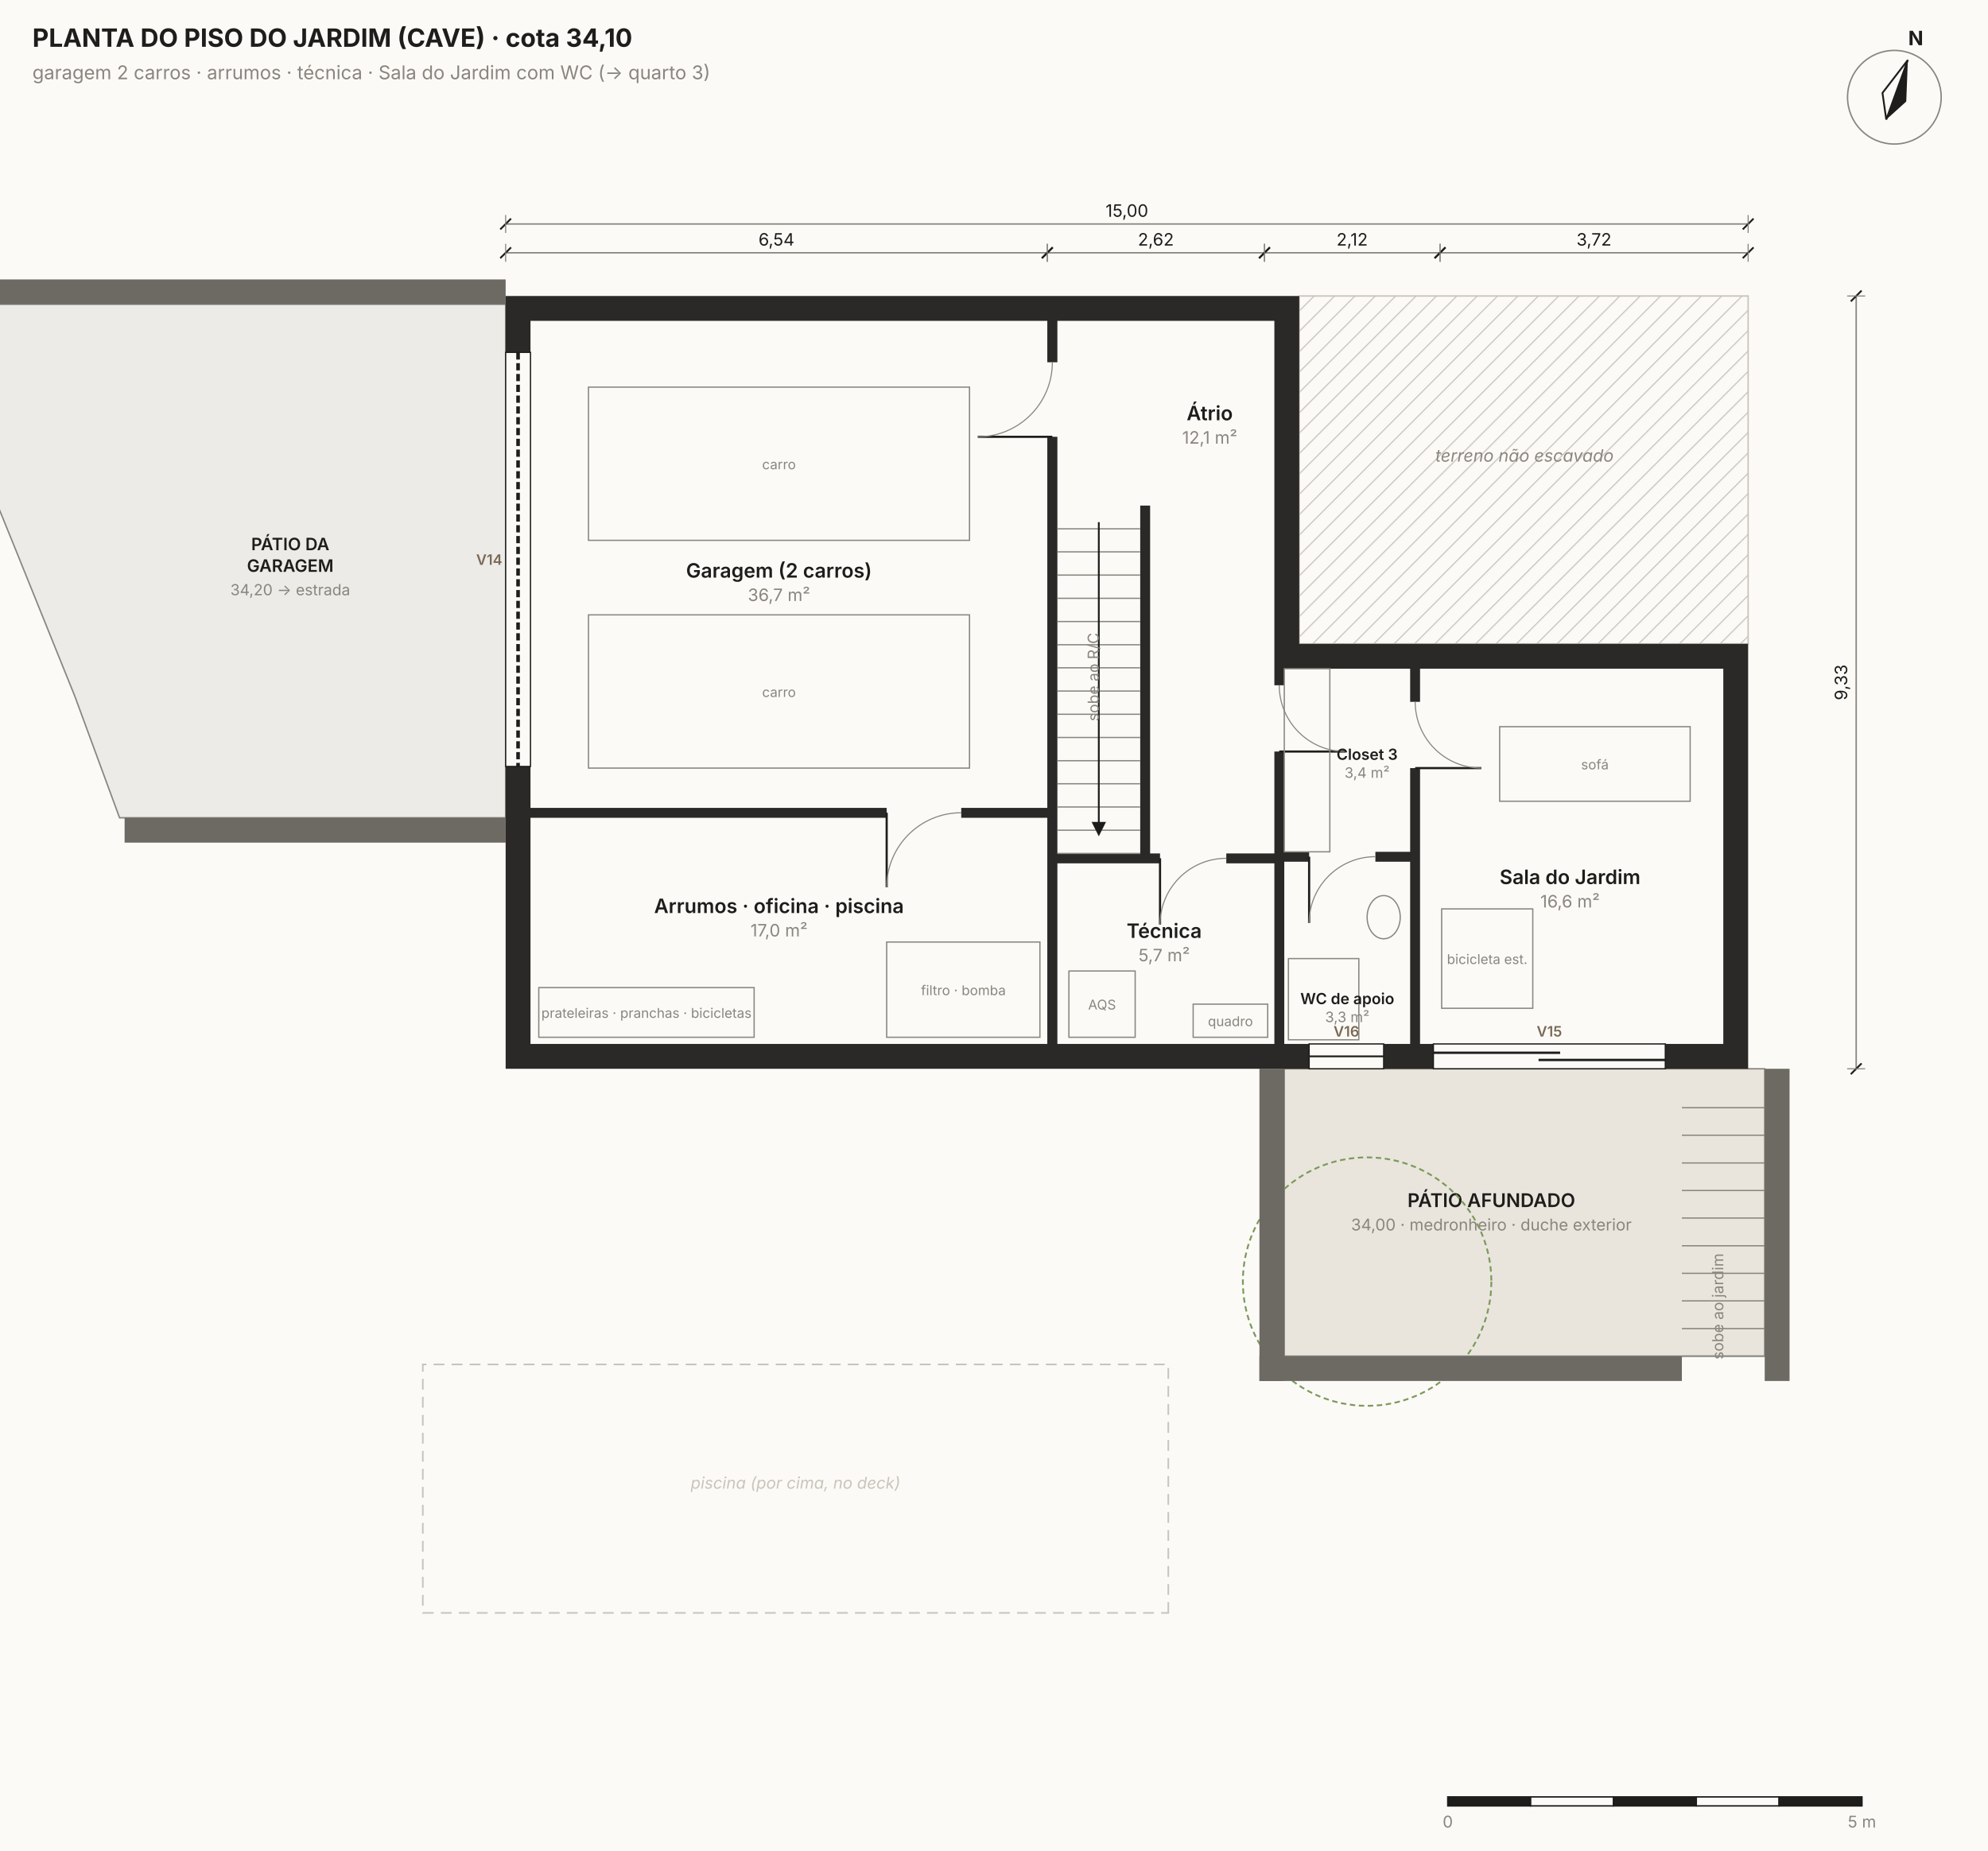
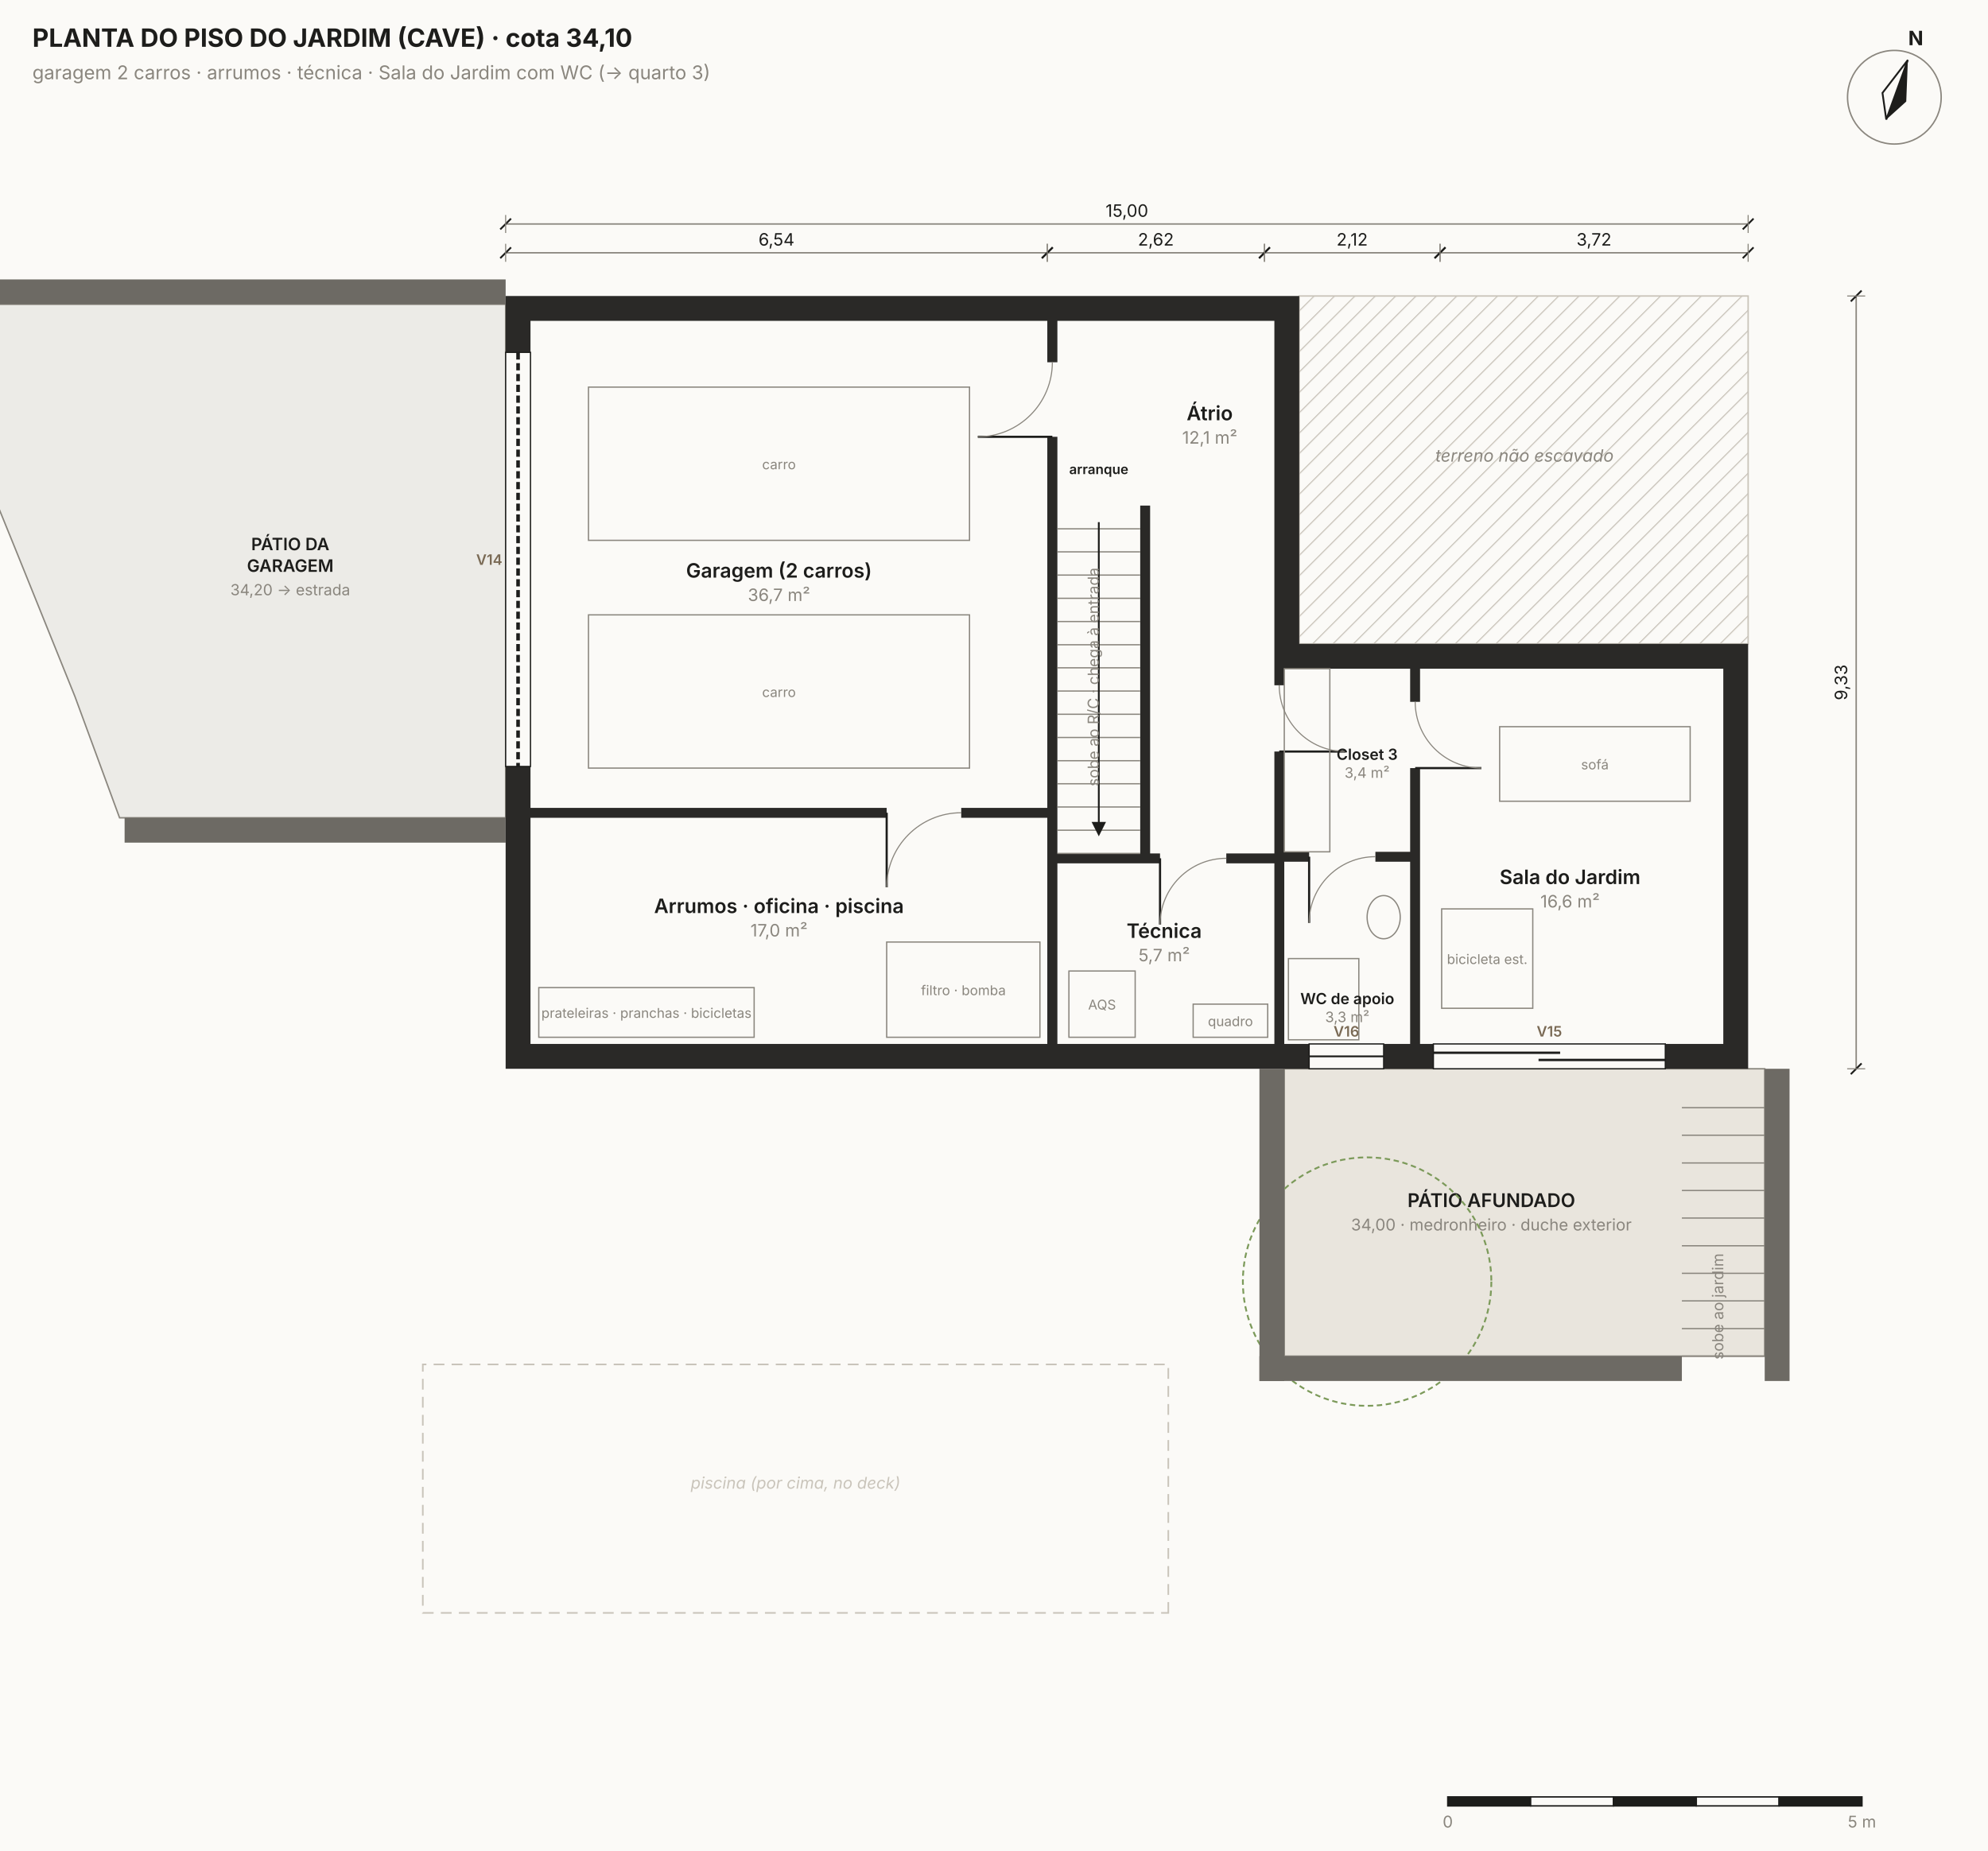
<svg xmlns="http://www.w3.org/2000/svg" viewBox="0 0 1104 1028" width="1104" height="1028" font-family="Inter, Helvetica, Arial, sans-serif">
  <rect x="0" y="0" width="1104" height="1028" fill="#fbfaf7" />
  <path d="M980.0,753.2 L980.0,593.6 L713.2,593.6 L713.2,753.2 L980.0,753.2 Z " fill="#e9e5dd" stroke="#8a867e" stroke-width="0.8" />
  <line x1="934.0" y1="753.2" x2="980.0" y2="753.2" stroke="#8a867e" stroke-width="0.7" />
  <line x1="934.0" y1="737.9" x2="980.0" y2="737.9" stroke="#8a867e" stroke-width="0.7" />
  <line x1="934.0" y1="722.5" x2="980.0" y2="722.5" stroke="#8a867e" stroke-width="0.7" />
  <line x1="934.0" y1="707.2" x2="980.0" y2="707.2" stroke="#8a867e" stroke-width="0.7" />
  <line x1="934.0" y1="691.9" x2="980.0" y2="691.9" stroke="#8a867e" stroke-width="0.7" />
  <line x1="934.0" y1="676.5" x2="980.0" y2="676.5" stroke="#8a867e" stroke-width="0.7" />
  <line x1="934.0" y1="661.2" x2="980.0" y2="661.2" stroke="#8a867e" stroke-width="0.7" />
  <line x1="934.0" y1="645.9" x2="980.0" y2="645.9" stroke="#8a867e" stroke-width="0.7" />
  <line x1="934.0" y1="630.5" x2="980.0" y2="630.5" stroke="#8a867e" stroke-width="0.7" />
  <line x1="934.0" y1="615.2" x2="980.0" y2="615.2" stroke="#8a867e" stroke-width="0.7" />
  <text x="957.0" y="725.6" font-size="8.5" fill="#8a867e" text-anchor="middle" font-weight="400" transform="rotate(-90 957.0 725.6)">sobe ao jardim</text>
  <text x="828.2" y="670.4" font-size="10.5" fill="#1d1d1b" text-anchor="middle" font-weight="600">PÁTIO AFUNDADO</text>
  <text x="828.2" y="683.4" font-size="9" fill="#8a867e" text-anchor="middle" font-weight="400">34,00 · medronheiro · duche exterior</text>
  <circle cx="759.2" cy="711.8" r="69.0" fill="none" stroke="#7c9a5a" stroke-width="1" stroke-dasharray="3 2" />
  <path d="M713.2,767.0 L713.2,593.6 L699.4,593.6 L699.4,767.0 L713.2,767.0 Z " fill="#6d6a64" stroke="none" />
  <path d="M934.0,767.0 L934.0,753.2 L699.4,753.2 L699.4,767.0 L934.0,767.0 Z " fill="#6d6a64" stroke="none" />
  <path d="M993.8,767.0 L993.8,593.6 L980.0,593.6 L980.0,767.0 L993.8,767.0 Z " fill="#6d6a64" stroke="none" />
  <path d="M280.8,454.2 L66.4,454.2 L41.6,386.8 L8.7,305.3 L-24.4,223.8 L-48.0,169.0 L280.8,169.0 L280.8,454.2 Z " fill="#ecebe7" stroke="#8a867e" stroke-width="0.8" />
  <text x="161.2" y="305.6" font-size="9.5" fill="#1d1d1b" text-anchor="middle" font-weight="600">PÁTIO DA</text>
  <text x="161.2" y="317.6" font-size="9.5" fill="#1d1d1b" text-anchor="middle" font-weight="600">GARAGEM</text>
  <text x="161.2" y="330.6" font-size="8.5" fill="#8a867e" text-anchor="middle" font-weight="400">34,20 → estrada</text>
  <path d="M280.8,468.0 L280.8,454.2 L69.2,454.2 L69.2,468.0 L280.8,468.0 Z " fill="#6d6a64" stroke="none" />
  <path d="M280.8,169.0 L280.8,155.2 L-48.7,155.2 L-48.7,169.0 L280.8,169.0 Z " fill="#6d6a64" stroke="none" />
  <defs>
    <pattern id="hatch" width="8" height="8" patternUnits="userSpaceOnUse" patternTransform="rotate(45)">
      <line x1="0" y1="0" x2="0" y2="8" stroke="#c9c4ba" stroke-width="1.2" />
    </pattern>
  </defs>
  <path d="M970.8,357.6 L970.8,164.4 L721.5,164.4 L721.5,357.6 L970.8,357.6 Z " fill="url(#hatch)" stroke="#c9c4ba" stroke-width="0.8" />
  <text x="846.6" y="256.4" font-size="9.5" fill="#8a867e" text-anchor="middle" font-weight="400" font-style="italic">terreno não escavado</text>
  <path d="M648.8,895.8 L648.8,757.8 L234.8,757.8 L234.8,895.8 L648.8,895.8 Z " fill="none" stroke="#c9c4ba" stroke-width="0.9" stroke-dasharray="6 4" />
  <text x="441.8" y="826.8" font-size="9" fill="#c9c4ba" text-anchor="middle" font-weight="400" font-style="italic">piscina (por cima, no deck)</text>
  <path d="M280.8,164.4 L707.7,164.4 L721.5,164.4 L721.5,357.6 L957.0,357.6 L970.8,357.6 L970.8,579.8 L970.8,593.6 L924.8,593.6 L924.8,579.8 L957.0,579.8 L957.0,371.4 L788.6,371.4 L788.6,389.8 L783.1,389.8 L783.1,371.4 L721.5,371.4 L713.2,371.4 L713.2,380.6 L707.7,380.6 L707.7,371.4 L707.7,178.2 L587.2,178.2 L587.2,201.2 L581.6,201.2 L581.6,178.2 L294.6,178.2 L294.6,195.7 L280.8,195.7 L280.8,178.2 L280.8,164.4 Z M768.4,593.6 L768.4,579.8 L783.1,579.8 L783.1,478.6 L763.8,478.6 L763.8,473.1 L783.1,473.1 L783.1,426.6 L788.6,426.6 L788.6,579.8 L796.0,579.8 L796.0,593.6 L768.4,593.6 Z M280.8,593.6 L280.8,579.8 L280.8,425.7 L294.6,425.7 L294.6,448.7 L492.4,448.7 L492.4,454.2 L294.6,454.2 L294.6,579.8 L581.6,579.8 L581.6,454.2 L533.8,454.2 L533.8,448.7 L581.6,448.7 L581.6,242.6 L587.2,242.6 L587.2,474.0 L633.2,474.0 L633.2,280.8 L638.7,280.8 L638.7,474.0 L644.2,474.0 L644.2,479.5 L587.2,479.5 L587.2,579.8 L707.7,579.8 L707.7,479.5 L681.0,479.5 L681.0,474.0 L707.7,474.0 L707.7,417.4 L713.2,417.4 L713.2,473.1 L727.0,473.1 L727.0,478.6 L713.2,478.6 L713.2,579.8 L727.0,579.8 L727.0,593.6 L280.8,593.6 Z " fill="#2a2927" stroke="none" />
  <rect x="280.8" y="195.7" width="13.8" height="230.0" fill="#fbfaf7" stroke="#1d1d1b" stroke-width="0.7" />
  <line x1="287.7" y1="195.7" x2="287.7" y2="425.7" stroke="#1d1d1b" stroke-width="2" stroke-dasharray="4 2" />
  <text x="271.7" y="313.7" font-size="8" fill="#7a6a55" text-anchor="middle" font-weight="600">V14</text>
  <rect x="796.0" y="579.8" width="128.8" height="13.8" fill="#fbfaf7" stroke="#1d1d1b" stroke-width="0.7" />
  <line x1="796.0" y1="584.7" x2="866.4" y2="584.7" stroke="#1d1d1b" stroke-width="1.3" />
  <line x1="854.4" y1="588.7" x2="924.8" y2="588.7" stroke="#1d1d1b" stroke-width="1.3" />
  <text x="860.4" y="575.7" font-size="8" fill="#7a6a55" text-anchor="middle" font-weight="600">V15</text>
  <rect x="727.0" y="579.8" width="41.4" height="13.8" fill="#fbfaf7" stroke="#1d1d1b" stroke-width="0.7" />
  <line x1="727.0" y1="586.7" x2="768.4" y2="586.7" stroke="#1d1d1b" stroke-width="1" />
  <text x="747.7" y="575.7" font-size="8" fill="#7a6a55" text-anchor="middle" font-weight="600">V16</text>
  <line x1="492.4" y1="451.4" x2="492.4" y2="492.8" stroke="#1d1d1b" stroke-width="1.2" />
  <path d="M492.4,492.8 A41.4,41.4 0 0 1 533.8,451.4" fill="none" stroke="#8a867e" stroke-width="0.6" />
  <line x1="584.4" y1="242.6" x2="543.0" y2="242.6" stroke="#1d1d1b" stroke-width="1.2" />
  <path d="M543.0,242.6 A41.4,41.4 0 0 0 584.4,201.2" fill="none" stroke="#8a867e" stroke-width="0.6" />
  <line x1="644.2" y1="476.7" x2="644.2" y2="513.5" stroke="#1d1d1b" stroke-width="1.2" />
  <path d="M644.2,513.5 A36.8,36.8 0 0 1 681.0,476.7" fill="none" stroke="#8a867e" stroke-width="0.6" />
  <line x1="710.4" y1="417.4" x2="747.2" y2="417.4" stroke="#1d1d1b" stroke-width="1.2" />
  <path d="M747.2,417.4 A36.8,36.8 0 0 1 710.4,380.6" fill="none" stroke="#8a867e" stroke-width="0.6" />
  <line x1="727.0" y1="475.8" x2="727.0" y2="512.6" stroke="#1d1d1b" stroke-width="1.2" />
  <path d="M727.0,512.6 A36.8,36.8 0 0 1 763.8,475.8" fill="none" stroke="#8a867e" stroke-width="0.6" />
  <line x1="785.9" y1="426.6" x2="822.7" y2="426.6" stroke="#1d1d1b" stroke-width="1.2" />
  <path d="M822.7,426.6 A36.8,36.8 0 0 1 785.9,389.8" fill="none" stroke="#8a867e" stroke-width="0.6" />
  <line x1="587.2" y1="474.0" x2="633.2" y2="474.0" stroke="#8a867e" stroke-width="0.7" />
  <line x1="587.2" y1="461.1" x2="633.2" y2="461.1" stroke="#8a867e" stroke-width="0.7" />
  <line x1="587.2" y1="448.2" x2="633.2" y2="448.2" stroke="#8a867e" stroke-width="0.7" />
  <line x1="587.2" y1="435.3" x2="633.2" y2="435.3" stroke="#8a867e" stroke-width="0.7" />
  <line x1="587.2" y1="422.5" x2="633.2" y2="422.5" stroke="#8a867e" stroke-width="0.7" />
  <line x1="587.2" y1="409.6" x2="633.2" y2="409.6" stroke="#8a867e" stroke-width="0.7" />
  <line x1="587.2" y1="396.7" x2="633.2" y2="396.7" stroke="#8a867e" stroke-width="0.7" />
  <line x1="587.2" y1="383.8" x2="633.2" y2="383.8" stroke="#8a867e" stroke-width="0.7" />
  <line x1="587.2" y1="370.9" x2="633.2" y2="370.9" stroke="#8a867e" stroke-width="0.7" />
  <line x1="587.2" y1="358.1" x2="633.2" y2="358.1" stroke="#8a867e" stroke-width="0.7" />
  <line x1="587.2" y1="345.2" x2="633.2" y2="345.2" stroke="#8a867e" stroke-width="0.7" />
  <line x1="587.2" y1="332.3" x2="633.2" y2="332.3" stroke="#8a867e" stroke-width="0.7" />
  <line x1="587.2" y1="319.4" x2="633.2" y2="319.4" stroke="#8a867e" stroke-width="0.7" />
  <line x1="587.2" y1="306.5" x2="633.2" y2="306.5" stroke="#8a867e" stroke-width="0.7" />
  <line x1="587.2" y1="293.7" x2="633.2" y2="293.7" stroke="#8a867e" stroke-width="0.7" />
  <line x1="610.2" y1="290.0" x2="610.2" y2="462.5" stroke="#1d1d1b" stroke-width="1" marker-end="url(#arr)" />
  <defs>
    <marker id="arr" markerWidth="8" markerHeight="8" refX="6" refY="4" orient="auto">
      <path d="M0,0 L8,4 L0,8 Z" fill="#1d1d1b" />
    </marker>
  </defs>
-   <text x="610.2" y="376.0" font-size="8.5" fill="#8a867e" text-anchor="middle" font-weight="400" transform="rotate(-90 610.2 376.0)">sobe ao R/C</text>
+   <text x="610.2" y="376.0" font-size="8.5" fill="#8a867e" text-anchor="middle" font-weight="400" transform="rotate(-90 610.2 376.0)">sobe ao R/C · chega à entrada</text>
+   <text x="610.2" y="263.3" font-size="7.5" fill="#1d1d1b" text-anchor="middle" font-weight="600">arranque</text>
  <ellipse cx="768.4" cy="509.4" rx="9.2" ry="12.0" fill="none" stroke="#8a867e" stroke-width="0.7" />
  <path d="M538.4,426.6 L538.4,341.5 L326.8,341.5 L326.8,426.6 L538.4,426.6 Z " fill="none" stroke="#8a867e" stroke-width="0.7" />
  <text x="432.6" y="387.1" font-size="7.5" fill="#8a867e" text-anchor="middle" font-weight="400">carro</text>
  <path d="M538.4,300.1 L538.4,215.0 L326.8,215.0 L326.8,300.1 L538.4,300.1 Z " fill="none" stroke="#8a867e" stroke-width="0.7" />
  <text x="432.6" y="260.6" font-size="7.5" fill="#8a867e" text-anchor="middle" font-weight="400">carro</text>
  <path d="M418.8,576.1 L418.8,548.5 L299.2,548.5 L299.2,576.1 L418.8,576.1 Z " fill="none" stroke="#8a867e" stroke-width="0.7" />
  <text x="359.0" y="565.3" font-size="7.5" fill="#8a867e" text-anchor="middle" font-weight="400">prateleiras · pranchas · bicicletas</text>
  <path d="M577.5,576.1 L577.5,523.2 L492.4,523.2 L492.4,576.1 L577.5,576.1 Z " fill="none" stroke="#8a867e" stroke-width="0.7" />
  <text x="535.0" y="552.7" font-size="7.5" fill="#8a867e" text-anchor="middle" font-weight="400">filtro · bomba</text>
  <path d="M630.4,576.1 L630.4,539.3 L593.6,539.3 L593.6,576.1 L630.4,576.1 Z " fill="none" stroke="#8a867e" stroke-width="0.7" />
  <text x="612.0" y="560.7" font-size="7.5" fill="#8a867e" text-anchor="middle" font-weight="400">AQS</text>
  <path d="M704.0,576.1 L704.0,557.7 L662.6,557.7 L662.6,576.1 L704.0,576.1 Z " fill="none" stroke="#8a867e" stroke-width="0.7" />
  <text x="683.3" y="569.9" font-size="7.5" fill="#8a867e" text-anchor="middle" font-weight="400">quadro</text>
  <path d="M738.5,473.1 L738.5,371.4 L713.2,371.4 L713.2,473.1 L738.5,473.1 Z " fill="none" stroke="#8a867e" stroke-width="0.7" />
  <path d="M938.6,445.0 L938.6,403.6 L832.8,403.6 L832.8,445.0 L938.6,445.0 Z " fill="none" stroke="#8a867e" stroke-width="0.7" />
  <text x="885.7" y="427.3" font-size="7.5" fill="#8a867e" text-anchor="middle" font-weight="400">sofá</text>
  <path d="M851.2,560.0 L851.2,504.8 L800.6,504.8 L800.6,560.0 L851.2,560.0 Z " fill="none" stroke="#8a867e" stroke-width="0.7" />
  <text x="825.9" y="535.4" font-size="7.5" fill="#8a867e" text-anchor="middle" font-weight="400">bicicleta est.</text>
  <path d="M754.6,577.5 L754.6,532.4 L715.5,532.4 L715.5,577.5 L754.6,577.5 Z " fill="none" stroke="#8a867e" stroke-width="0.7" />
  <text x="432.6" y="320.8" font-size="11" fill="#1d1d1b" text-anchor="middle" font-weight="600">Garagem (2 carros)</text>
  <text x="432.6" y="333.8" font-size="9.5" fill="#8a867e" text-anchor="middle" font-weight="400">36,7 m²</text>
  <text x="432.6" y="507.1" font-size="11" fill="#1d1d1b" text-anchor="middle" font-weight="600">Arrumos · oficina · piscina</text>
  <text x="432.6" y="520.1" font-size="9.5" fill="#8a867e" text-anchor="middle" font-weight="400">17,0 m²</text>
  <text x="646.5" y="520.9" font-size="11" fill="#1d1d1b" text-anchor="middle" font-weight="600">Técnica</text>
  <text x="646.5" y="533.9" font-size="9.5" fill="#8a867e" text-anchor="middle" font-weight="400">5,7 m²</text>
  <text x="671.8" y="233.4" font-size="11" fill="#1d1d1b" text-anchor="middle" font-weight="600">Átrio</text>
  <text x="671.8" y="246.4" font-size="9.5" fill="#8a867e" text-anchor="middle" font-weight="400">12,1 m²</text>
  <text x="871.9" y="491.0" font-size="11" fill="#1d1d1b" text-anchor="middle" font-weight="600">Sala do Jardim</text>
  <text x="871.9" y="504.0" font-size="9.5" fill="#8a867e" text-anchor="middle" font-weight="400">16,6 m²</text>
  <text x="748.2" y="557.7" font-size="8.5" fill="#1d1d1b" text-anchor="middle" font-weight="600">WC de apoio</text>
  <text x="748.2" y="567.7" font-size="8" fill="#8a867e" text-anchor="middle" font-weight="400">3,3 m²</text>
  <text x="759.2" y="422.0" font-size="8.5" fill="#1d1d1b" text-anchor="middle" font-weight="600">Closet 3</text>
  <text x="759.2" y="432.0" font-size="8" fill="#8a867e" text-anchor="middle" font-weight="400">3,4 m²</text>
  <line x1="280.8" y1="124.4" x2="970.8" y2="124.4" stroke="#8a867e" stroke-width="0.8" />
  <line x1="277.8" y1="127.4" x2="283.8" y2="121.4" stroke="#1d1d1b" stroke-width="1" />
  <line x1="280.8" y1="119.4" x2="280.8" y2="129.4" stroke="#8a867e" stroke-width="0.6" />
  <line x1="967.8" y1="127.4" x2="973.8" y2="121.4" stroke="#1d1d1b" stroke-width="1" />
  <line x1="970.8" y1="119.4" x2="970.8" y2="129.4" stroke="#8a867e" stroke-width="0.6" />
  <text x="625.8" y="120.4" font-size="9.5" fill="#1d1d1b" text-anchor="middle" font-weight="400">15,00</text>
  <line x1="280.8" y1="140.4" x2="581.6" y2="140.4" stroke="#8a867e" stroke-width="0.8" />
  <line x1="277.8" y1="143.4" x2="283.8" y2="137.4" stroke="#1d1d1b" stroke-width="1" />
  <line x1="280.8" y1="135.4" x2="280.8" y2="145.4" stroke="#8a867e" stroke-width="0.6" />
  <line x1="578.6" y1="143.4" x2="584.6" y2="137.4" stroke="#1d1d1b" stroke-width="1" />
  <line x1="581.6" y1="135.4" x2="581.6" y2="145.4" stroke="#8a867e" stroke-width="0.6" />
  <text x="431.2" y="136.4" font-size="9.5" fill="#1d1d1b" text-anchor="middle" font-weight="400">6,54</text>
  <line x1="581.6" y1="140.4" x2="702.2" y2="140.4" stroke="#8a867e" stroke-width="0.8" />
  <line x1="578.6" y1="143.4" x2="584.6" y2="137.4" stroke="#1d1d1b" stroke-width="1" />
  <line x1="581.6" y1="135.4" x2="581.6" y2="145.4" stroke="#8a867e" stroke-width="0.6" />
  <line x1="699.2" y1="143.4" x2="705.2" y2="137.4" stroke="#1d1d1b" stroke-width="1" />
  <line x1="702.2" y1="135.4" x2="702.2" y2="145.4" stroke="#8a867e" stroke-width="0.6" />
  <text x="641.9" y="136.4" font-size="9.5" fill="#1d1d1b" text-anchor="middle" font-weight="400">2,62</text>
  <line x1="702.2" y1="140.4" x2="799.7" y2="140.4" stroke="#8a867e" stroke-width="0.8" />
  <line x1="699.2" y1="143.4" x2="705.2" y2="137.4" stroke="#1d1d1b" stroke-width="1" />
  <line x1="702.2" y1="135.4" x2="702.2" y2="145.4" stroke="#8a867e" stroke-width="0.6" />
  <line x1="796.7" y1="143.4" x2="802.7" y2="137.4" stroke="#1d1d1b" stroke-width="1" />
  <line x1="799.7" y1="135.4" x2="799.7" y2="145.4" stroke="#8a867e" stroke-width="0.6" />
  <text x="750.9" y="136.4" font-size="9.5" fill="#1d1d1b" text-anchor="middle" font-weight="400">2,12</text>
  <line x1="799.7" y1="140.4" x2="970.8" y2="140.4" stroke="#8a867e" stroke-width="0.8" />
  <line x1="796.7" y1="143.4" x2="802.7" y2="137.4" stroke="#1d1d1b" stroke-width="1" />
  <line x1="799.7" y1="135.4" x2="799.7" y2="145.4" stroke="#8a867e" stroke-width="0.6" />
  <line x1="967.8" y1="143.4" x2="973.8" y2="137.4" stroke="#1d1d1b" stroke-width="1" />
  <line x1="970.8" y1="135.4" x2="970.8" y2="145.4" stroke="#8a867e" stroke-width="0.6" />
  <text x="885.2" y="136.4" font-size="9.5" fill="#1d1d1b" text-anchor="middle" font-weight="400">3,72</text>
  <line x1="1030.8" y1="593.6" x2="1030.8" y2="164.4" stroke="#8a867e" stroke-width="0.8" />
  <line x1="1027.8" y1="596.6" x2="1033.8" y2="590.6" stroke="#1d1d1b" stroke-width="1" />
  <line x1="1025.8" y1="593.6" x2="1035.8" y2="593.6" stroke="#8a867e" stroke-width="0.6" />
  <line x1="1027.8" y1="167.4" x2="1033.8" y2="161.4" stroke="#1d1d1b" stroke-width="1" />
  <line x1="1025.8" y1="164.4" x2="1035.8" y2="164.4" stroke="#8a867e" stroke-width="0.6" />
  <text x="1025.8" y="379.0" font-size="9.5" fill="#1d1d1b" text-anchor="middle" font-weight="400" transform="rotate(-90 1025.8 379.0)">9,33</text>
  <text x="18.0" y="26.0" font-size="14" fill="#1d1d1b" text-anchor="start" font-weight="700">PLANTA DO PISO DO JARDIM (CAVE) · cota 34,10</text>
  <text x="18.0" y="44.0" font-size="10.5" fill="#8a867e" text-anchor="start" font-weight="400">garagem 2 carros · arrumos · técnica · Sala do Jardim com WC (→ quarto 3)</text>
  <circle cx="1052.0" cy="54.0" r="26" fill="none" stroke="#8a867e" stroke-width="0.8" />
  <path d="M1059.5,33.3 L1058.6,56.4 L1047.5,66.4 Z" fill="#1d1d1b" />
  <path d="M1059.5,33.3 L1045.4,51.6 L1047.5,66.4 Z" fill="none" stroke="#1d1d1b" stroke-width="1" />
  <text x="1063.9" y="25.1" font-size="11" fill="#1d1d1b" text-anchor="middle" font-weight="700">N</text>
  <rect x="804.0" y="998.0" width="46.0" height="5" fill="#1d1d1b" stroke="#1d1d1b" stroke-width="0.8" />
  <rect x="850.0" y="998.0" width="46.0" height="5" fill="#fbfaf7" stroke="#1d1d1b" stroke-width="0.8" />
  <rect x="896.0" y="998.0" width="46.0" height="5" fill="#1d1d1b" stroke="#1d1d1b" stroke-width="0.8" />
  <rect x="942.0" y="998.0" width="46.0" height="5" fill="#fbfaf7" stroke="#1d1d1b" stroke-width="0.8" />
  <rect x="988.0" y="998.0" width="46.0" height="5" fill="#1d1d1b" stroke="#1d1d1b" stroke-width="0.8" />
  <text x="804.0" y="1015.0" font-size="9" fill="#8a867e" text-anchor="middle" font-weight="400">0</text>
  <text x="1034.0" y="1015.0" font-size="9" fill="#8a867e" text-anchor="middle" font-weight="400">5 m</text>
</svg>
